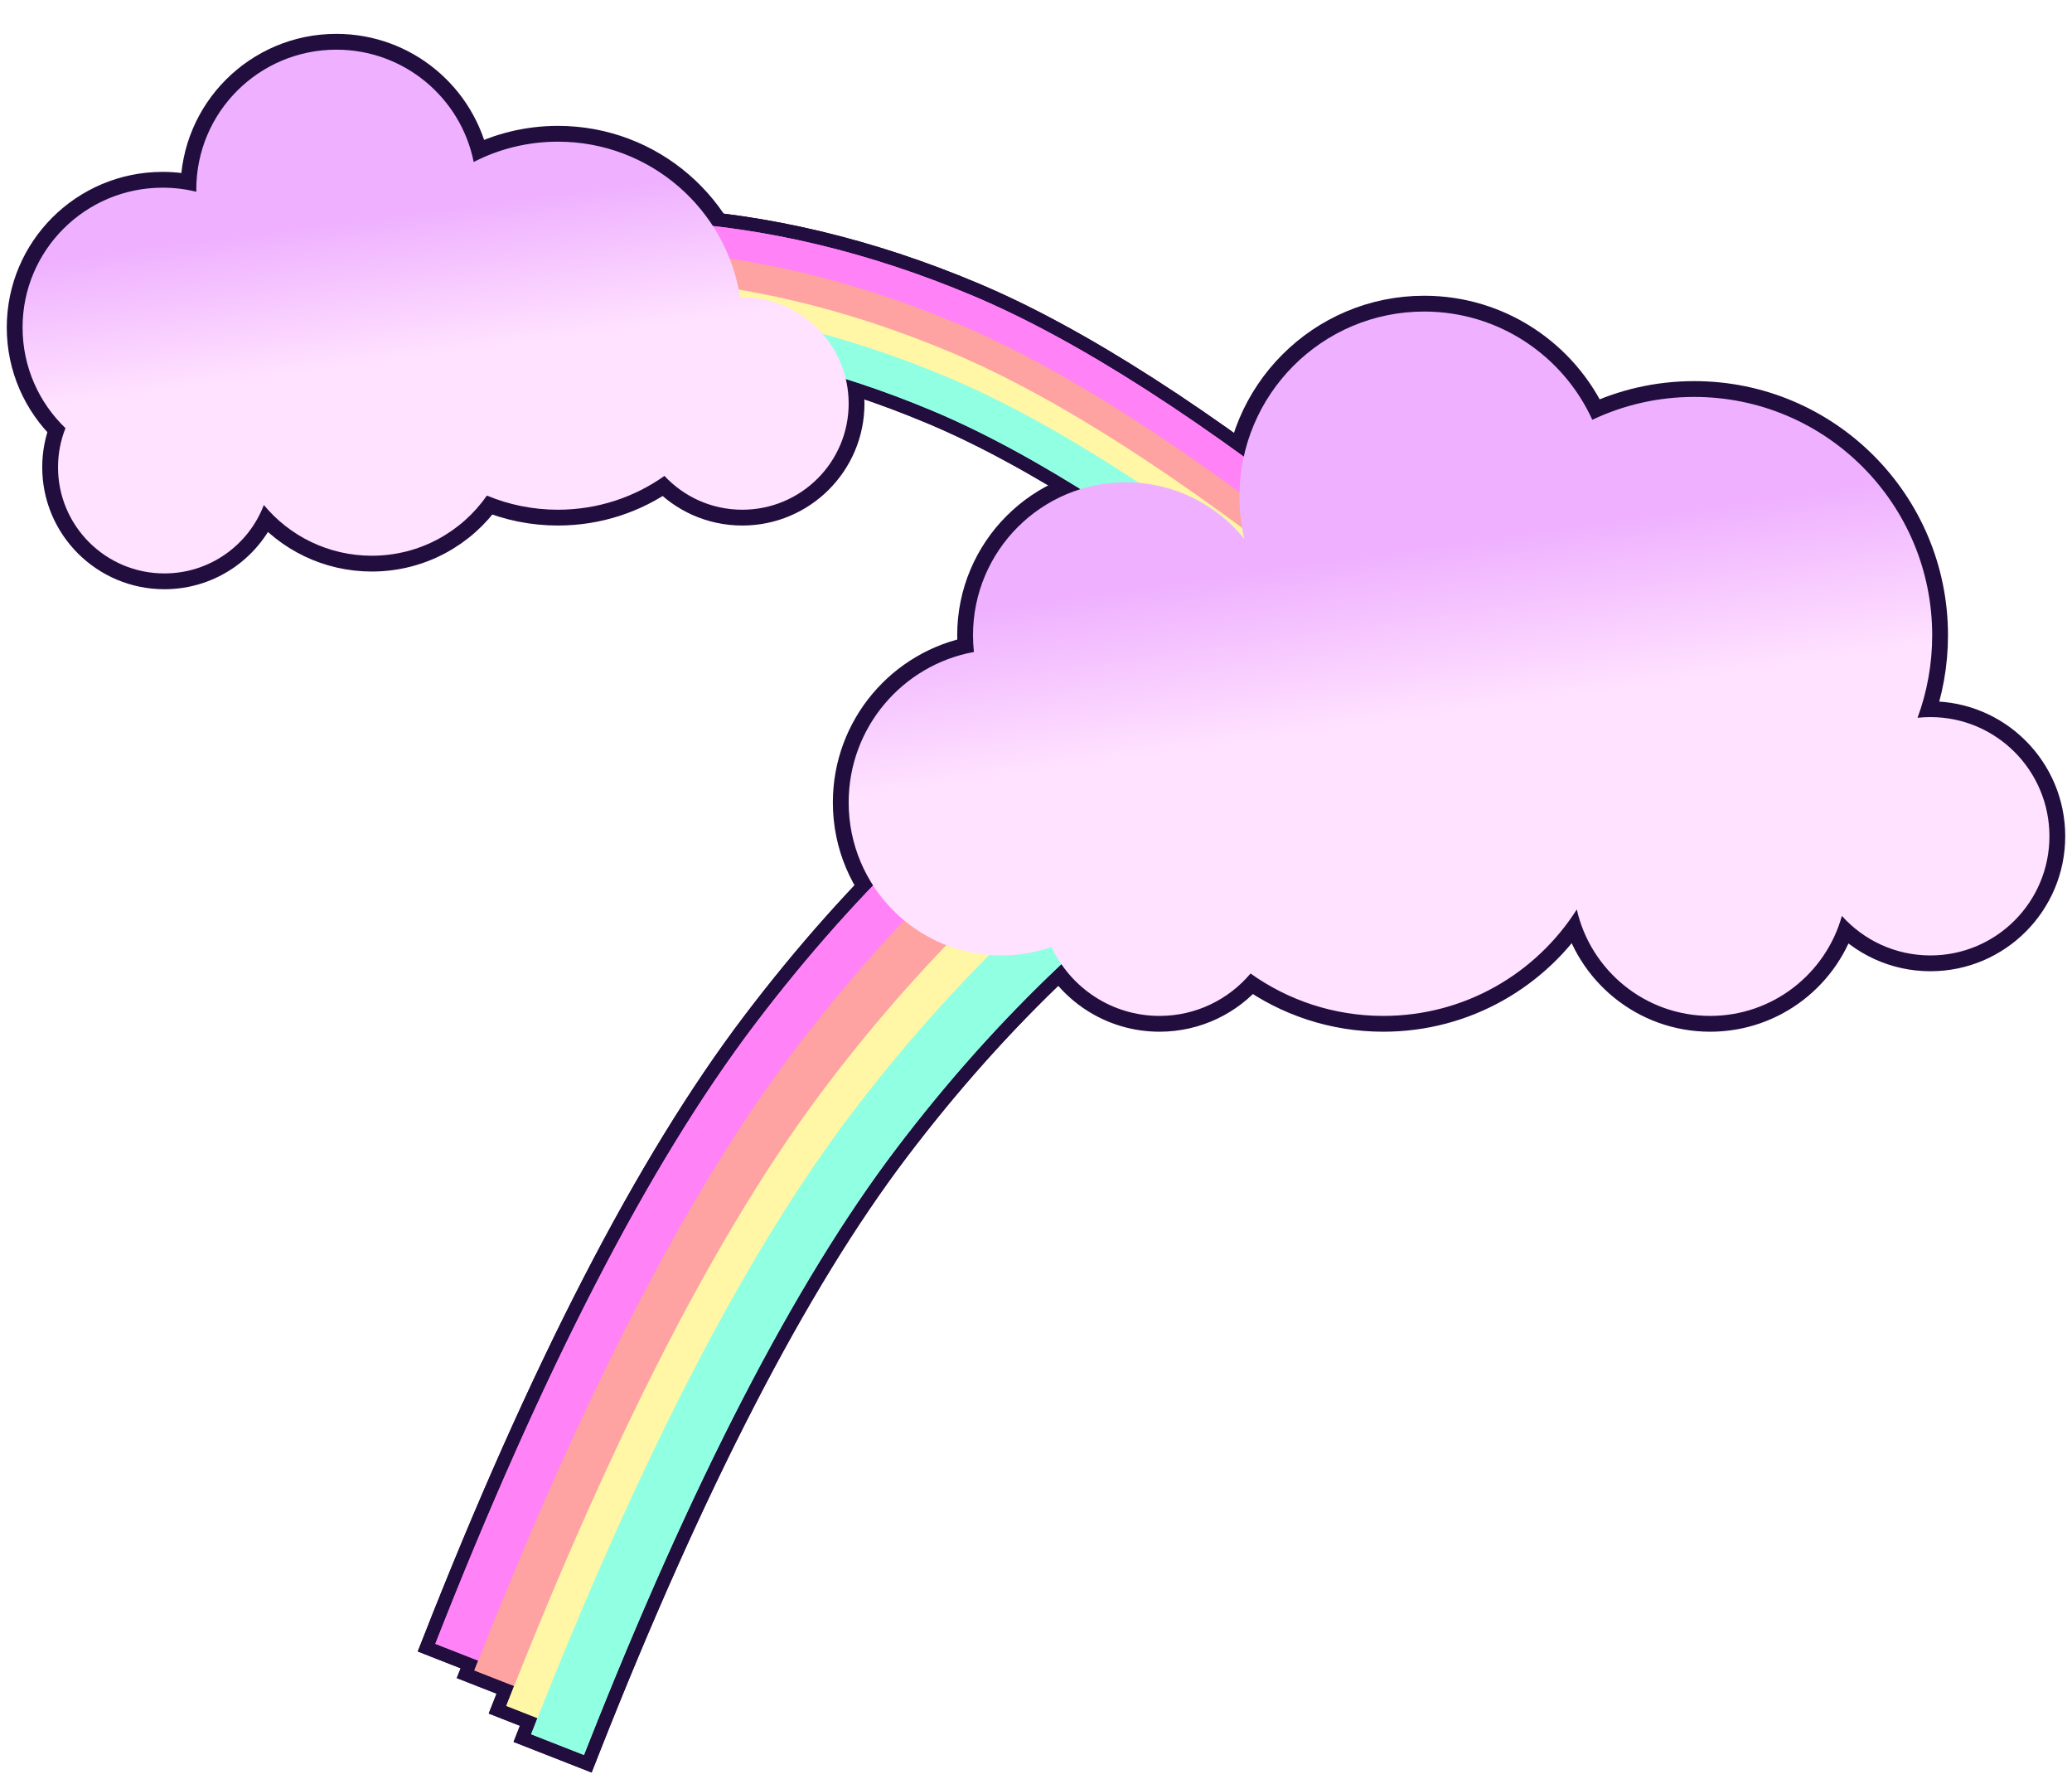
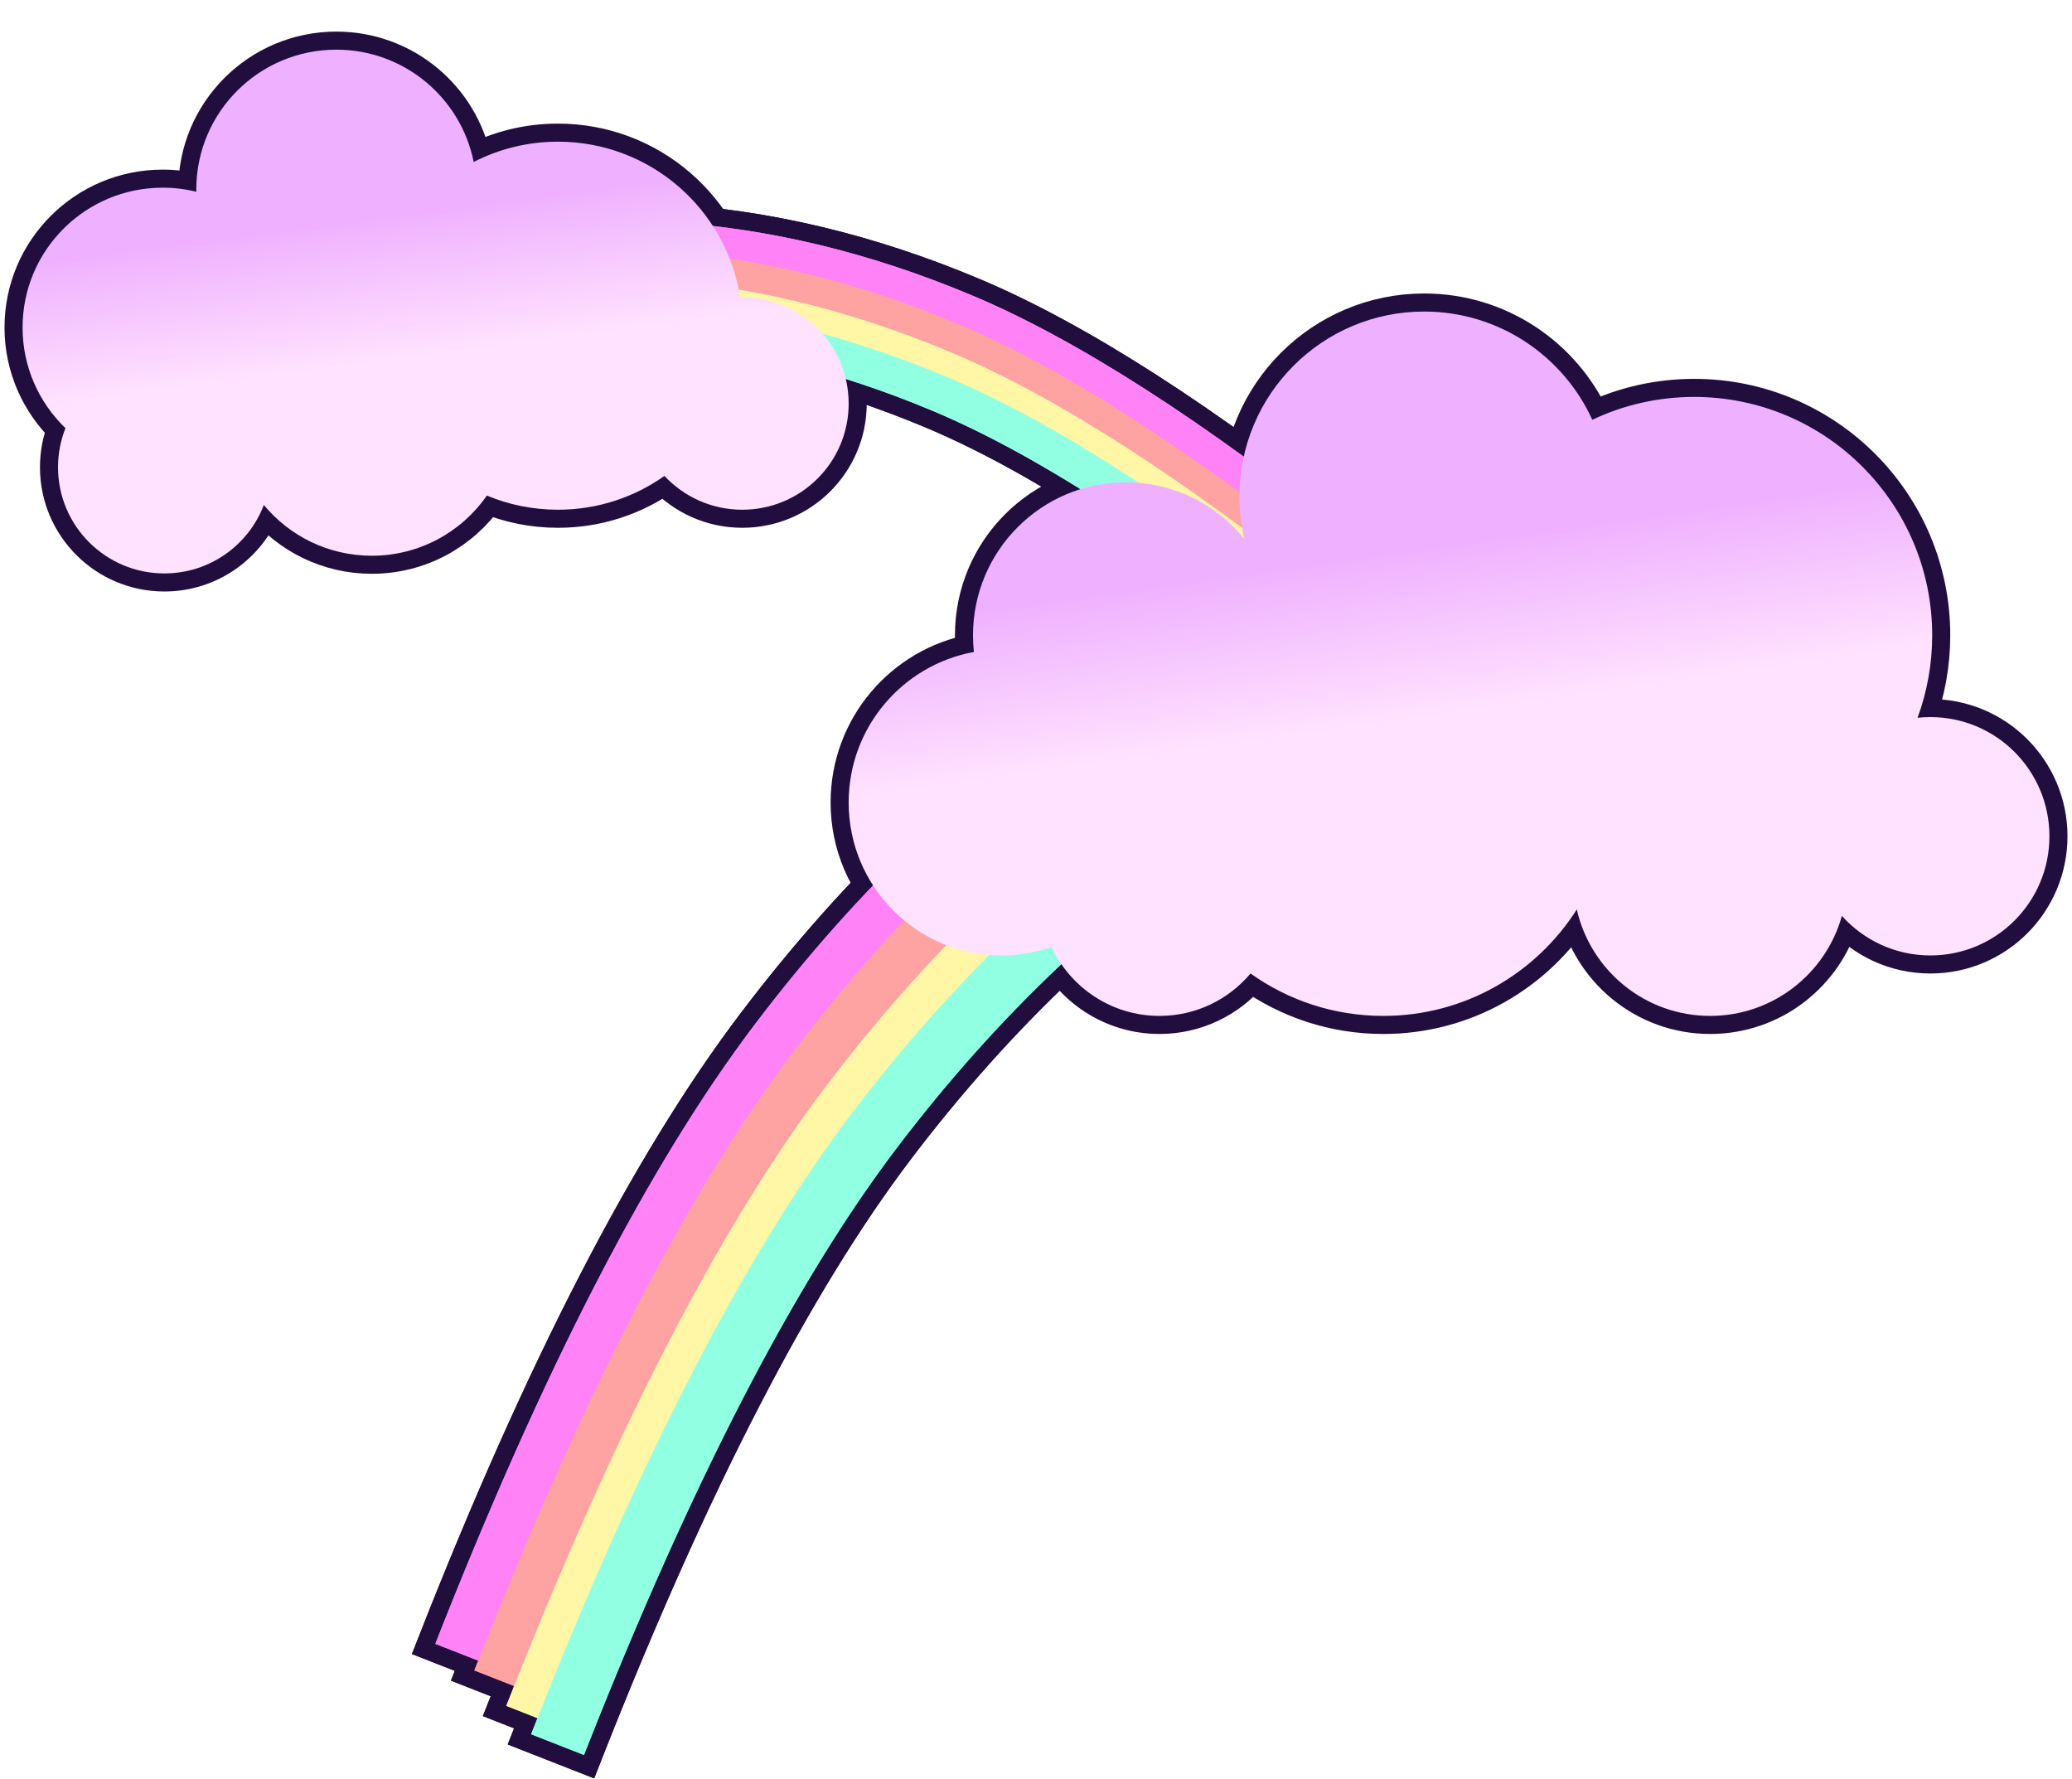
<svg xmlns="http://www.w3.org/2000/svg" width="459px" height="394px" viewBox="0 0 459 394" version="1.1">
  <defs>
    <linearGradient x1="50%" y1="57.063%" x2="44.52%" y2="34.468%" id="linearGradient-1">
      <stop stop-color="#FFE2FF" offset="0%" />
      <stop stop-color="#EFB1FF" offset="100%" />
    </linearGradient>
    <linearGradient x1="50%" y1="58.251%" x2="44.52%" y2="31.855%" id="linearGradient-2">
      <stop stop-color="#FFE2FF" offset="0%" />
      <stop stop-color="#EFB1FF" offset="100%" />
    </linearGradient>
  </defs>
  <g id="the-cloud" stroke="none" stroke-width="1" fill="none" fill-rule="evenodd">
-     <g transform="translate(5, 0)" stroke="#210D3E">
-       <g id="rainbow" transform="translate(91, 151)" stroke-width="6">
+     <g transform="translate(5, 0)" stroke="#210D3E" stroke-width="8">
+       <g id="rainbow" transform="translate(91, 151)">
        <path d="M151.426,0.226 L158.268,10.771 C129.55,29.38 103.883,53.595 81.257,83.447 C58.829,113.038 35.992,157.201 12.843,215.873 L12.142,217.655 L0.435,213.065 C24.208,152.524 47.773,106.81 71.232,75.859 C94.456,45.217 120.854,20.215 150.417,0.883 L151.426,0.226 Z" id="Path-4" />
        <path d="M160.072,6.117 L166.915,16.662 C138.196,35.271 112.529,59.486 89.904,89.338 C67.475,118.929 44.638,163.092 21.49,221.764 L20.788,223.547 L9.081,218.956 C32.854,158.415 56.419,112.701 79.878,81.75 C103.102,51.108 129.5,26.106 159.063,6.774 L160.072,6.117 Z" id="Path-4" />
        <path d="M167.146,13.972 L173.989,24.517 C145.271,43.126 119.603,67.341 96.978,97.193 C74.55,126.784 51.712,170.947 28.564,229.619 L27.862,231.401 L16.155,226.81 C39.928,166.27 63.493,120.556 86.952,89.605 C110.176,58.963 136.574,33.961 166.137,14.629 L167.146,13.972 Z" id="Path-4" />
        <path d="M172.649,20.256 L179.491,30.8 C150.773,49.41 125.106,73.625 102.48,103.476 C80.052,133.068 57.214,177.231 34.066,235.903 L33.365,237.685 L21.657,233.094 C45.43,172.554 68.996,126.84 92.455,95.888 C115.679,65.247 142.077,40.245 171.64,20.913 L172.649,20.256 Z" id="Path-4" />
        <path d="M151.426,0.226 L158.268,10.771 C129.55,29.38 103.883,53.595 81.257,83.447 C58.829,113.038 35.992,157.201 12.843,215.873 L12.142,217.655 L0.435,213.065 C24.208,152.524 47.773,106.81 71.232,75.859 C94.456,45.217 120.854,20.215 150.417,0.883 L151.426,0.226 Z" id="Path-4" />
        <path d="M160.072,6.117 L166.915,16.662 C138.196,35.271 112.529,59.486 89.904,89.338 C67.475,118.929 44.638,163.092 21.49,221.764 L20.788,223.547 L9.081,218.956 C32.854,158.415 56.419,112.701 79.878,81.75 C103.102,51.108 129.5,26.106 159.063,6.774 L160.072,6.117 Z" id="Path-4" />
        <path d="M167.146,13.972 L173.989,24.517 C145.271,43.126 119.603,67.341 96.978,97.193 C74.55,126.784 51.712,170.947 28.564,229.619 L27.862,231.401 L16.155,226.81 C39.928,166.27 63.493,120.556 86.952,89.605 C110.176,58.963 136.574,33.961 166.137,14.629 L167.146,13.972 Z" id="Path-4" />
        <path d="M172.649,20.256 L179.491,30.8 C150.773,49.41 125.106,73.625 102.48,103.476 C80.052,133.068 57.214,177.231 34.066,235.903 L33.365,237.685 L21.657,233.094 C45.43,172.554 68.996,126.84 92.455,95.888 C115.679,65.247 142.077,40.245 171.64,20.913 L172.649,20.256 Z" id="Path-4" />
      </g>
-       <g id="rainbow" transform="translate(213.587, 96.03396) scale(-1, 1) rotate(-330) translate(-213.587, -96.03396) translate(155.087, 19.03396)" fill-rule="nonzero" stroke-width="6">
+       <g id="rainbow" transform="translate(213.587, 96.03396) scale(-1, 1) rotate(-330) translate(-213.587, -96.03396) translate(155.087, 19.03396)" fill-rule="nonzero">
        <path d="M97.861,0.033 L102.293,6.858 C83.693,18.905 67.069,34.579 52.415,53.903 C37.889,73.058 23.098,101.645 8.106,139.625 L7.651,140.779 L0.069,137.807 C15.466,98.618 30.728,69.026 45.922,48.991 C60.963,29.156 78.061,12.972 97.208,0.458 L97.861,0.033 Z" id="Path-4" fill="#FF82F7" />
        <path d="M103.731,3.908 L108.162,10.733 C89.562,22.78 72.938,38.454 58.284,57.778 C43.758,76.933 28.967,105.52 13.975,143.5 L13.52,144.654 L5.938,141.682 C21.335,102.493 36.598,72.901 51.791,52.866 C66.833,33.031 83.93,16.847 103.077,4.333 L103.731,3.908 Z" id="Path-4" fill="#FFA2A2" />
        <path d="M108.238,8.569 L112.67,15.395 C94.07,27.441 77.446,43.116 62.792,62.439 C48.266,81.594 33.475,110.182 18.482,148.161 L18.028,149.315 L10.445,146.343 C25.843,107.154 41.105,77.563 56.299,57.527 C71.34,37.693 88.437,21.508 107.584,8.994 L108.238,8.569 Z" id="Path-4" fill="#FFF6A6" />
        <path d="M111.671,12.942 L116.103,19.768 C97.503,31.814 80.879,47.489 66.225,66.813 C51.699,85.968 36.908,114.555 21.915,152.535 L21.461,153.688 L13.879,150.717 C29.276,111.528 44.538,81.936 59.732,61.901 C74.773,42.066 91.87,25.882 111.017,13.368 L111.671,12.942 Z" id="Path-4" fill="#91FFE2" />
        <path d="M97.861,0.033 L102.293,6.858 C83.693,18.905 67.069,34.579 52.415,53.903 C37.889,73.058 23.098,101.645 8.106,139.625 L7.651,140.779 L0.069,137.807 C15.466,98.618 30.728,69.026 45.922,48.991 C60.963,29.156 78.061,12.972 97.208,0.458 L97.861,0.033 Z" id="Path-4" fill="#FF82F7" />
        <path d="M103.731,3.908 L108.162,10.733 C89.562,22.78 72.938,38.454 58.284,57.778 C43.758,76.933 28.967,105.52 13.975,143.5 L13.52,144.654 L5.938,141.682 C21.335,102.493 36.598,72.901 51.791,52.866 C66.833,33.031 83.93,16.847 103.077,4.333 L103.731,3.908 Z" id="Path-4" fill="#FFA2A2" />
        <path d="M108.238,8.569 L112.67,15.395 C94.07,27.441 77.446,43.116 62.792,62.439 C48.266,81.594 33.475,110.182 18.482,148.161 L18.028,149.315 L10.445,146.343 C25.843,107.154 41.105,77.563 56.299,57.527 C71.34,37.693 88.437,21.508 107.584,8.994 L108.238,8.569 Z" id="Path-4" fill="#FFF6A6" />
        <path d="M111.671,12.942 L116.103,19.768 C97.503,31.814 80.879,47.489 66.225,66.813 C51.699,85.968 36.908,114.555 21.915,152.535 L21.461,153.688 L13.879,150.717 C29.276,111.528 44.538,81.936 59.732,61.901 C74.773,42.066 91.87,25.882 111.017,13.368 L111.671,12.942 Z" id="Path-4" fill="#91FFE2" />
      </g>
-       <path d="M310.491,69 C327.036,69 341.288,78.83 347.738,92.974 C354.578,89.726 362.228,87.909 370.302,87.909 C399.423,87.909 423.03,111.543 423.03,140.697 C423.03,147.121 421.883,153.277 419.785,158.971 C420.721,158.87 421.673,158.818 422.636,158.818 C437.196,158.818 449,170.635 449,185.212 C449,199.789 437.196,211.606 422.636,211.606 C414.849,211.606 407.851,208.226 403.025,202.852 C399.458,215.628 387.744,225 373.843,225 C359.429,225 347.365,214.923 344.298,201.422 C335.293,215.596 319.464,225 301.441,225 C290.478,225 280.327,221.521 272.029,215.605 C267.194,221.35 259.953,225 251.861,225 C241.273,225 232.143,218.751 227.949,209.737 C224.47,210.948 220.732,211.606 216.84,211.606 C198.151,211.606 183,196.438 183,177.727 C183,161.1 194.965,147.27 210.746,144.396 C210.612,143.181 210.544,141.947 210.544,140.697 C210.544,121.986 225.695,106.818 244.385,106.818 C254.979,106.818 264.436,111.692 270.641,119.322 C269.939,116.319 269.568,113.188 269.568,109.97 C269.568,87.343 287.89,69 310.491,69 Z" id="Combined-Shape" stroke-width="7" fill="#FFE2FF" />
-       <path d="M69.509,11 C84.555,11 97.1,21.69 99.933,35.874 C105.526,33 111.872,31.378 118.597,31.378 C139.018,31.378 155.938,46.335 158.958,65.87 L159.048,65.868 L159.048,65.868 L159.438,65.865 C172.451,65.865 183,76.392 183,89.378 C183,102.365 172.451,112.892 159.438,112.892 C152.63,112.892 146.497,110.011 142.195,105.404 C135.532,110.119 127.389,112.892 118.597,112.892 C113.02,112.892 107.705,111.777 102.863,109.758 C97.262,117.809 87.929,123.081 77.363,123.081 C67.737,123.081 59.136,118.707 53.446,111.842 C50.071,120.703 41.481,127 31.416,127 C18.403,127 7.854,116.473 7.854,103.486 C7.854,100.428 8.439,97.506 9.504,94.826 C3.645,89.195 0,81.286 0,72.527 C0,55.429 13.89,41.568 31.024,41.568 C33.598,41.568 36.098,41.88 38.49,42.47 L38.485,41.959 C38.485,24.861 52.375,11 69.509,11 Z" id="Combined-Shape" stroke-width="7" fill="#FFE2FF" />
+       <path d="M310.491,69 C327.036,69 341.288,78.83 347.738,92.974 C354.578,89.726 362.228,87.909 370.302,87.909 C399.423,87.909 423.03,111.543 423.03,140.697 C423.03,147.121 421.883,153.277 419.785,158.971 C420.721,158.87 421.673,158.818 422.636,158.818 C437.196,158.818 449,170.635 449,185.212 C449,199.789 437.196,211.606 422.636,211.606 C414.849,211.606 407.851,208.226 403.025,202.852 C399.458,215.628 387.744,225 373.843,225 C359.429,225 347.365,214.923 344.298,201.422 C335.293,215.596 319.464,225 301.441,225 C290.478,225 280.327,221.521 272.029,215.605 C267.194,221.35 259.953,225 251.861,225 C241.273,225 232.143,218.751 227.949,209.737 C224.47,210.948 220.732,211.606 216.84,211.606 C198.151,211.606 183,196.438 183,177.727 C183,161.1 194.965,147.27 210.746,144.396 C210.612,143.181 210.544,141.947 210.544,140.697 C210.544,121.986 225.695,106.818 244.385,106.818 C254.979,106.818 264.436,111.692 270.641,119.322 C269.939,116.319 269.568,113.188 269.568,109.97 C269.568,87.343 287.89,69 310.491,69 Z" id="Combined-Shape" fill="#FFE2FF" />
+       <path d="M69.509,11 C84.555,11 97.1,21.69 99.933,35.874 C105.526,33 111.872,31.378 118.597,31.378 C139.018,31.378 155.938,46.335 158.958,65.87 L159.048,65.868 L159.048,65.868 L159.438,65.865 C172.451,65.865 183,76.392 183,89.378 C183,102.365 172.451,112.892 159.438,112.892 C152.63,112.892 146.497,110.011 142.195,105.404 C135.532,110.119 127.389,112.892 118.597,112.892 C113.02,112.892 107.705,111.777 102.863,109.758 C97.262,117.809 87.929,123.081 77.363,123.081 C67.737,123.081 59.136,118.707 53.446,111.842 C50.071,120.703 41.481,127 31.416,127 C18.403,127 7.854,116.473 7.854,103.486 C7.854,100.428 8.439,97.506 9.504,94.826 C3.645,89.195 0,81.286 0,72.527 C0,55.429 13.89,41.568 31.024,41.568 C33.598,41.568 36.098,41.88 38.49,42.47 L38.485,41.959 C38.485,24.861 52.375,11 69.509,11 Z" id="Combined-Shape" fill="#FFE2FF" />
    </g>
    <g transform="translate(5, 0)">
      <g id="rainbow" transform="translate(91, 151)" fill-rule="nonzero">
        <path d="M151.426,0.226 L158.268,10.771 C129.55,29.38 103.883,53.595 81.257,83.447 C58.829,113.038 35.992,157.201 12.843,215.873 L12.142,217.655 L0.435,213.065 C24.208,152.524 47.773,106.81 71.232,75.859 C94.456,45.217 120.854,20.215 150.417,0.883 L151.426,0.226 Z" id="Path-4" fill="#FF82F7" />
        <path d="M160.072,6.117 L166.915,16.662 C138.196,35.271 112.529,59.486 89.904,89.338 C67.475,118.929 44.638,163.092 21.49,221.764 L20.788,223.547 L9.081,218.956 C32.854,158.415 56.419,112.701 79.878,81.75 C103.102,51.108 129.5,26.106 159.063,6.774 L160.072,6.117 Z" id="Path-4" fill="#FFA2A2" />
        <path d="M167.146,13.972 L173.989,24.517 C145.271,43.126 119.603,67.341 96.978,97.193 C74.55,126.784 51.712,170.947 28.564,229.619 L27.862,231.401 L16.155,226.81 C39.928,166.27 63.493,120.556 86.952,89.605 C110.176,58.963 136.574,33.961 166.137,14.629 L167.146,13.972 Z" id="Path-4" fill="#FFF6A6" />
        <path d="M172.649,20.256 L179.491,30.8 C150.773,49.41 125.106,73.625 102.48,103.476 C80.052,133.068 57.214,177.231 34.066,235.903 L33.365,237.685 L21.657,233.094 C45.43,172.554 68.996,126.84 92.455,95.888 C115.679,65.247 142.077,40.245 171.64,20.913 L172.649,20.256 Z" id="Path-4" fill="#91FFE2" />
        <path d="M151.426,0.226 L158.268,10.771 C129.55,29.38 103.883,53.595 81.257,83.447 C58.829,113.038 35.992,157.201 12.843,215.873 L12.142,217.655 L0.435,213.065 C24.208,152.524 47.773,106.81 71.232,75.859 C94.456,45.217 120.854,20.215 150.417,0.883 L151.426,0.226 Z" id="Path-4" fill="#FF82F7" />
        <path d="M160.072,6.117 L166.915,16.662 C138.196,35.271 112.529,59.486 89.904,89.338 C67.475,118.929 44.638,163.092 21.49,221.764 L20.788,223.547 L9.081,218.956 C32.854,158.415 56.419,112.701 79.878,81.75 C103.102,51.108 129.5,26.106 159.063,6.774 L160.072,6.117 Z" id="Path-4" fill="#FFA2A2" />
        <path d="M167.146,13.972 L173.989,24.517 C145.271,43.126 119.603,67.341 96.978,97.193 C74.55,126.784 51.712,170.947 28.564,229.619 L27.862,231.401 L16.155,226.81 C39.928,166.27 63.493,120.556 86.952,89.605 C110.176,58.963 136.574,33.961 166.137,14.629 L167.146,13.972 Z" id="Path-4" fill="#FFF6A6" />
        <path d="M172.649,20.256 L179.491,30.8 C150.773,49.41 125.106,73.625 102.48,103.476 C80.052,133.068 57.214,177.231 34.066,235.903 L33.365,237.685 L21.657,233.094 C45.43,172.554 68.996,126.84 92.455,95.888 C115.679,65.247 142.077,40.245 171.64,20.913 L172.649,20.256 Z" id="Path-4" fill="#91FFE2" />
      </g>
      <g id="rainbow" transform="translate(213.587, 96.03396) scale(-1, 1) rotate(-330) translate(-213.587, -96.03396) translate(155.087, 19.03396)" fill-rule="nonzero">
        <path d="M97.861,0.033 L102.293,6.858 C83.693,18.905 67.069,34.579 52.415,53.903 C37.889,73.058 23.098,101.645 8.106,139.625 L7.651,140.779 L0.069,137.807 C15.466,98.618 30.728,69.026 45.922,48.991 C60.963,29.156 78.061,12.972 97.208,0.458 L97.861,0.033 Z" id="Path-4" fill="#FF82F7" />
        <path d="M103.731,3.908 L108.162,10.733 C89.562,22.78 72.938,38.454 58.284,57.778 C43.758,76.933 28.967,105.52 13.975,143.5 L13.52,144.654 L5.938,141.682 C21.335,102.493 36.598,72.901 51.791,52.866 C66.833,33.031 83.93,16.847 103.077,4.333 L103.731,3.908 Z" id="Path-4" fill="#FFA2A2" />
        <path d="M108.238,8.569 L112.67,15.395 C94.07,27.441 77.446,43.116 62.792,62.439 C48.266,81.594 33.475,110.182 18.482,148.161 L18.028,149.315 L10.445,146.343 C25.843,107.154 41.105,77.563 56.299,57.527 C71.34,37.693 88.437,21.508 107.584,8.994 L108.238,8.569 Z" id="Path-4" fill="#FFF6A6" />
        <path d="M111.671,12.942 L116.103,19.768 C97.503,31.814 80.879,47.489 66.225,66.813 C51.699,85.968 36.908,114.555 21.915,152.535 L21.461,153.688 L13.879,150.717 C29.276,111.528 44.538,81.936 59.732,61.901 C74.773,42.066 91.87,25.882 111.017,13.368 L111.671,12.942 Z" id="Path-4" fill="#91FFE2" />
        <path d="M97.861,0.033 L102.293,6.858 C83.693,18.905 67.069,34.579 52.415,53.903 C37.889,73.058 23.098,101.645 8.106,139.625 L7.651,140.779 L0.069,137.807 C15.466,98.618 30.728,69.026 45.922,48.991 C60.963,29.156 78.061,12.972 97.208,0.458 L97.861,0.033 Z" id="Path-4" fill="#FF82F7" />
        <path d="M103.731,3.908 L108.162,10.733 C89.562,22.78 72.938,38.454 58.284,57.778 C43.758,76.933 28.967,105.52 13.975,143.5 L13.52,144.654 L5.938,141.682 C21.335,102.493 36.598,72.901 51.791,52.866 C66.833,33.031 83.93,16.847 103.077,4.333 L103.731,3.908 Z" id="Path-4" fill="#FFA2A2" />
        <path d="M108.238,8.569 L112.67,15.395 C94.07,27.441 77.446,43.116 62.792,62.439 C48.266,81.594 33.475,110.182 18.482,148.161 L18.028,149.315 L10.445,146.343 C25.843,107.154 41.105,77.563 56.299,57.527 C71.34,37.693 88.437,21.508 107.584,8.994 L108.238,8.569 Z" id="Path-4" fill="#FFF6A6" />
        <path d="M111.671,12.942 L116.103,19.768 C97.503,31.814 80.879,47.489 66.225,66.813 C51.699,85.968 36.908,114.555 21.915,152.535 L21.461,153.688 L13.879,150.717 C29.276,111.528 44.538,81.936 59.732,61.901 C74.773,42.066 91.87,25.882 111.017,13.368 L111.671,12.942 Z" id="Path-4" fill="#91FFE2" />
      </g>
      <path d="M310.491,69 C327.036,69 341.288,78.83 347.738,92.974 C354.578,89.726 362.228,87.909 370.302,87.909 C399.423,87.909 423.03,111.543 423.03,140.697 C423.03,147.121 421.883,153.277 419.785,158.971 C420.721,158.87 421.673,158.818 422.636,158.818 C437.196,158.818 449,170.635 449,185.212 C449,199.789 437.196,211.606 422.636,211.606 C414.849,211.606 407.851,208.226 403.025,202.852 C399.458,215.628 387.744,225 373.843,225 C359.429,225 347.365,214.923 344.298,201.422 C335.293,215.596 319.464,225 301.441,225 C290.478,225 280.327,221.521 272.029,215.605 C267.194,221.35 259.953,225 251.861,225 C241.273,225 232.143,218.751 227.949,209.737 C224.47,210.948 220.732,211.606 216.84,211.606 C198.151,211.606 183,196.438 183,177.727 C183,161.1 194.965,147.27 210.746,144.396 C210.612,143.181 210.544,141.947 210.544,140.697 C210.544,121.986 225.695,106.818 244.385,106.818 C254.979,106.818 264.436,111.692 270.641,119.322 C269.939,116.319 269.568,113.188 269.568,109.97 C269.568,87.343 287.89,69 310.491,69 Z" id="Combined-Shape" fill="url(#linearGradient-1)" />
      <path d="M69.509,11 C84.555,11 97.1,21.69 99.933,35.874 C105.526,33 111.872,31.378 118.597,31.378 C139.018,31.378 155.938,46.335 158.958,65.87 L159.048,65.868 L159.048,65.868 L159.438,65.865 C172.451,65.865 183,76.392 183,89.378 C183,102.365 172.451,112.892 159.438,112.892 C152.63,112.892 146.497,110.011 142.195,105.404 C135.532,110.119 127.389,112.892 118.597,112.892 C113.02,112.892 107.705,111.777 102.863,109.758 C97.262,117.809 87.929,123.081 77.363,123.081 C67.737,123.081 59.136,118.707 53.446,111.842 C50.071,120.703 41.481,127 31.416,127 C18.403,127 7.854,116.473 7.854,103.486 C7.854,100.428 8.439,97.506 9.504,94.826 C3.645,89.195 0,81.286 0,72.527 C0,55.429 13.89,41.568 31.024,41.568 C33.598,41.568 36.098,41.88 38.49,42.47 L38.485,41.959 C38.485,24.861 52.375,11 69.509,11 Z" id="Combined-Shape" fill="url(#linearGradient-2)" />
    </g>
  </g>
</svg>
